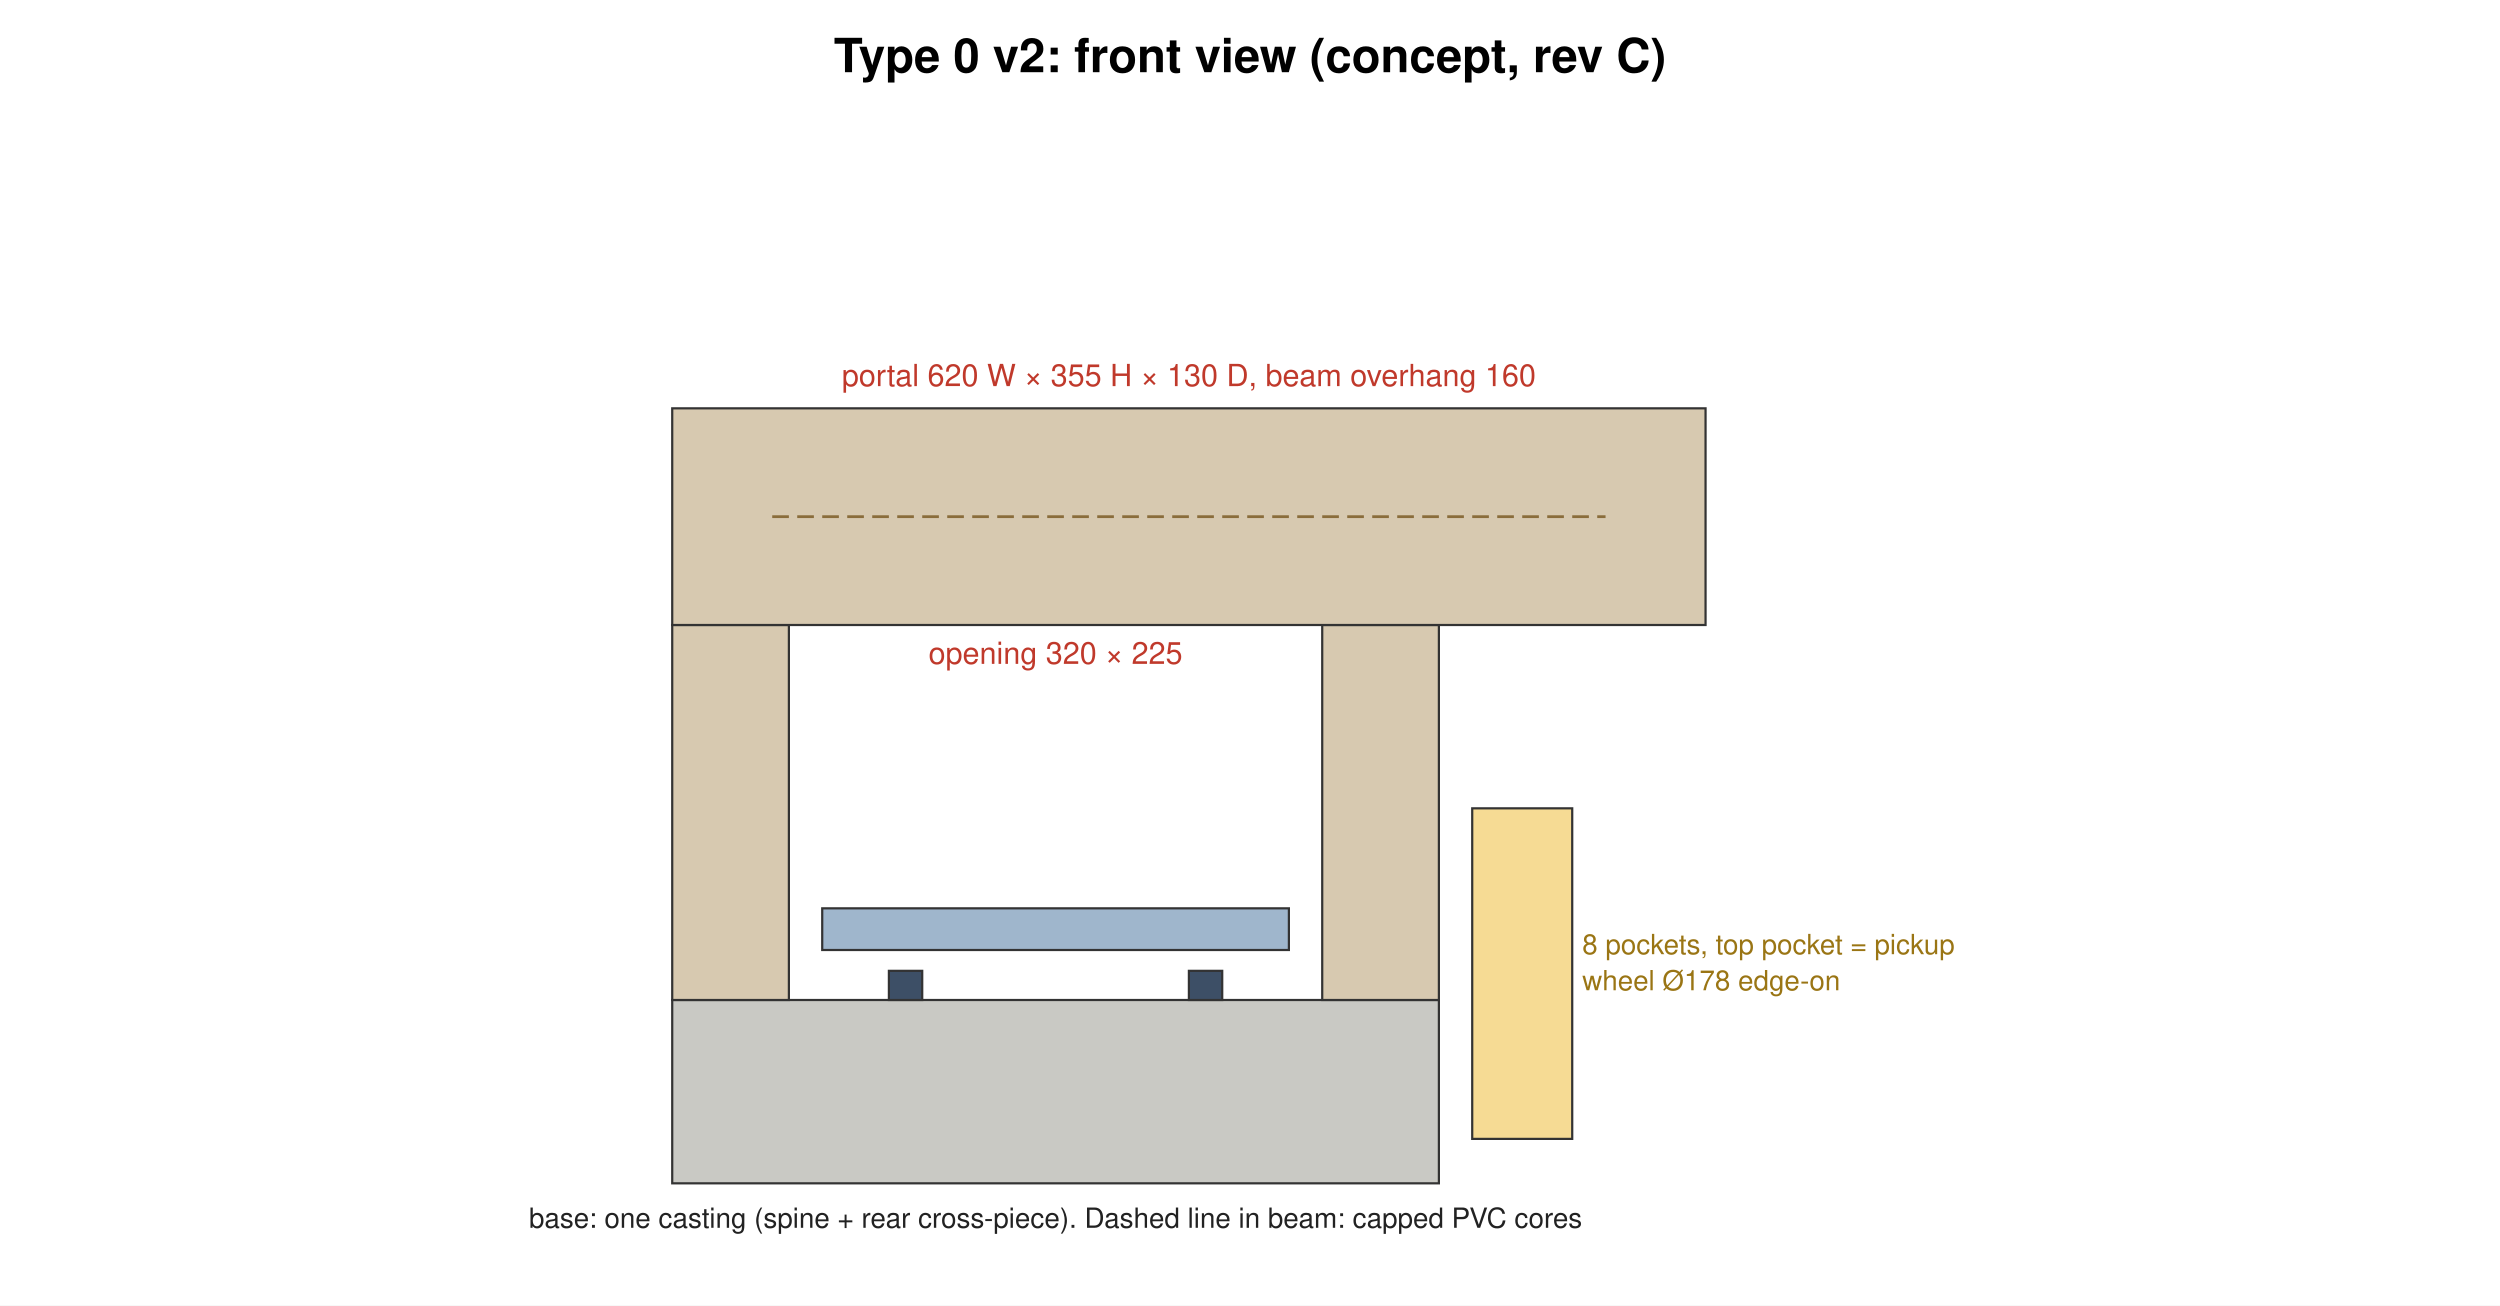
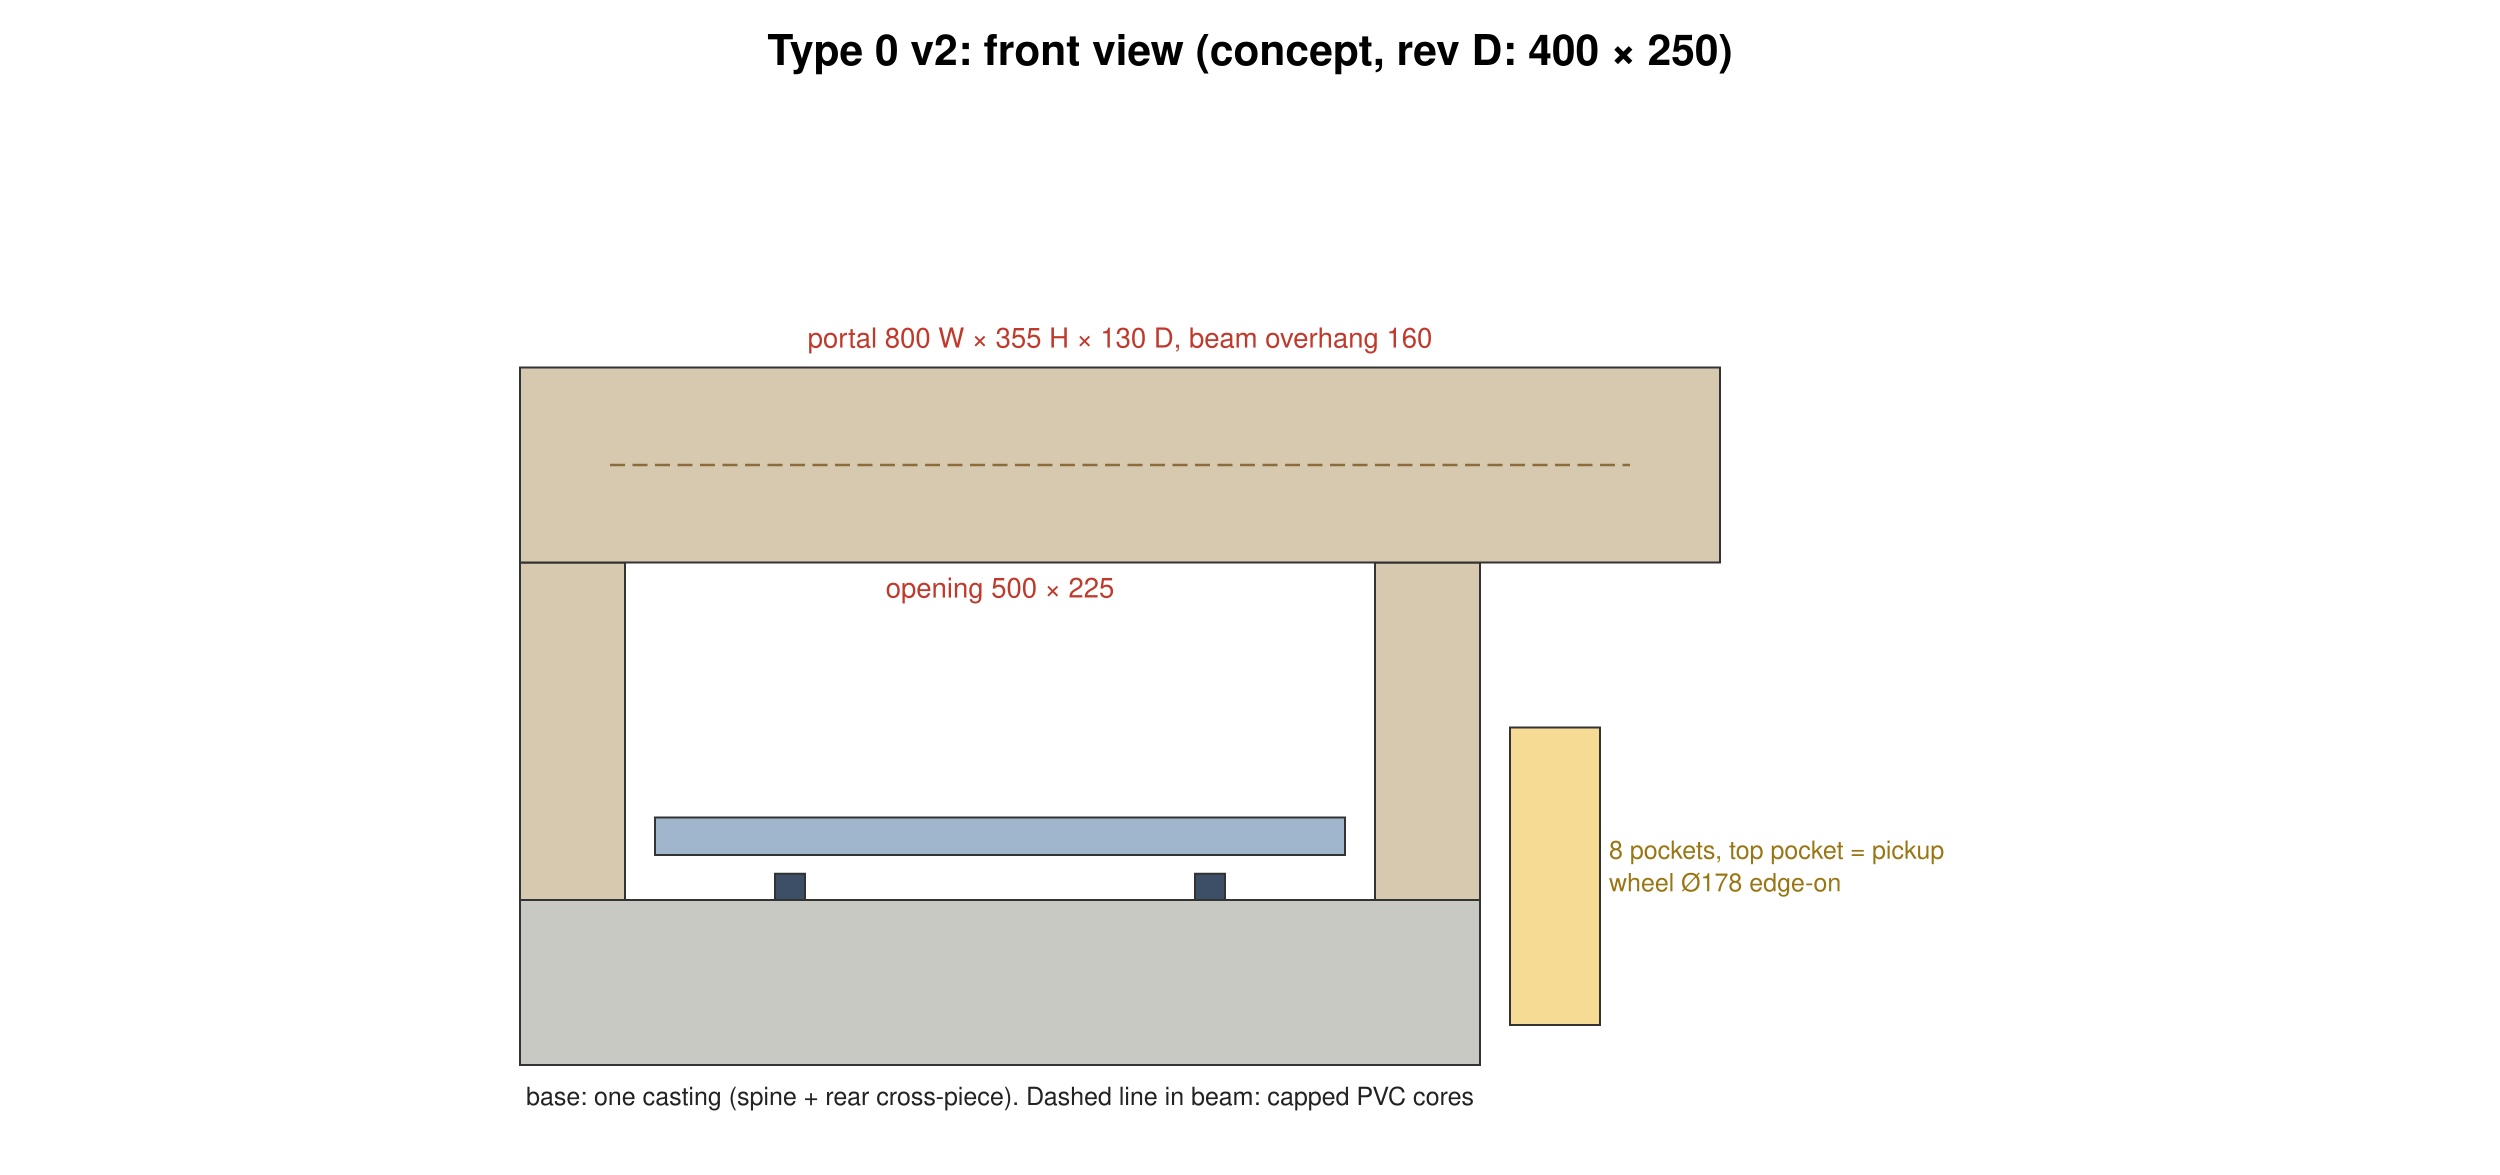
- <svg xmlns="http://www.w3.org/2000/svg" viewBox="0 0 900 470" font-family="Helvetica, Arial, sans-serif">
-   <rect width="900" height="470" fill="#fff" />
-   <text x="450.0" y="26" text-anchor="middle" font-size="17" font-weight="bold">Type 0 v2: front view (concept, rev C)</text>
-   <rect x="242.0" y="360.0" width="276.0" height="66.0" fill="#c9c9c4" fill-opacity="1" stroke="#333" stroke-width="0.8" />
-   <rect x="242.0" y="225.0" width="42.0" height="135.0" fill="#d7c9b0" fill-opacity="1" stroke="#333" stroke-width="0.8" />
-   <rect x="476.0" y="225.0" width="42.0" height="135.0" fill="#d7c9b0" fill-opacity="1" stroke="#333" stroke-width="0.8" />
-   <rect x="242.0" y="147.0" width="372.0" height="78.0" fill="#d7c9b0" fill-opacity="1" stroke="#333" stroke-width="0.8" />
-   <line x1="278.0" y1="186.0" x2="578.0" y2="186.0" stroke="#8a6d3b" stroke-dasharray="6 3" />
-   <rect x="320.0" y="349.5" width="12.0" height="10.5" fill="#3d4f66" fill-opacity="1" stroke="#333" stroke-width="0.8" />
-   <rect x="428.0" y="349.5" width="12.0" height="10.5" fill="#3d4f66" fill-opacity="1" stroke="#333" stroke-width="0.8" />
-   <rect x="296.0" y="327.0" width="168.0" height="15.0" fill="#9fb6cc" fill-opacity="1" stroke="#333" stroke-width="0.8" />
-   <rect x="530.0" y="291.0" width="36.0" height="119.0" fill="#f3d27a" fill-opacity="0.8" stroke="#333" stroke-width="0.8" />
-   <text x="569.6" y="356.5" text-anchor="start" font-size="10" fill="#9a7514">wheel Ø178 edge-on</text>
-   <text x="569.6" y="343.5" text-anchor="start" font-size="10" fill="#9a7514">8 pockets, top pocket = pickup</text>
-   <text x="380.0" y="239.0" text-anchor="middle" font-size="11" fill="#c0392b">opening 320 × 225</text>
-   <text x="428.0" y="139.0" text-anchor="middle" font-size="11" fill="#c0392b">portal 620 W × 355 H × 130 D, beam overhang 160</text>
-   <text x="380.0" y="442.0" text-anchor="middle" font-size="10" fill="#222">base: one casting (spine + rear cross-piece). Dashed line in beam: capped PVC cores</text>
+ <svg xmlns="http://www.w3.org/2000/svg" viewBox="0 0 1000 470" font-family="Helvetica, Arial, sans-serif">
+   <rect width="1000" height="470" fill="#fff" />
+   <text x="500.0" y="26" text-anchor="middle" font-size="17" font-weight="bold">Type 0 v2: front view (concept, rev D: 400 × 250)</text>
+   <rect x="208.0" y="360.0" width="384.0" height="66.0" fill="#c9c9c4" fill-opacity="1" stroke="#333" stroke-width="0.8" />
+   <rect x="208.0" y="225.0" width="42.0" height="135.0" fill="#d7c9b0" fill-opacity="1" stroke="#333" stroke-width="0.8" />
+   <rect x="550.0" y="225.0" width="42.0" height="135.0" fill="#d7c9b0" fill-opacity="1" stroke="#333" stroke-width="0.8" />
+   <rect x="208.0" y="147.0" width="480.0" height="78.0" fill="#d7c9b0" fill-opacity="1" stroke="#333" stroke-width="0.8" />
+   <line x1="244.0" y1="186.0" x2="652.0" y2="186.0" stroke="#8a6d3b" stroke-dasharray="6 3" />
+   <rect x="310.0" y="349.5" width="12.0" height="10.5" fill="#3d4f66" fill-opacity="1" stroke="#333" stroke-width="0.8" />
+   <rect x="478.0" y="349.5" width="12.0" height="10.5" fill="#3d4f66" fill-opacity="1" stroke="#333" stroke-width="0.8" />
+   <rect x="262.0" y="327.0" width="276.0" height="15.0" fill="#9fb6cc" fill-opacity="1" stroke="#333" stroke-width="0.8" />
+   <rect x="604.0" y="291.0" width="36.0" height="119.0" fill="#f3d27a" fill-opacity="0.8" stroke="#333" stroke-width="0.8" />
+   <text x="643.6" y="356.5" text-anchor="start" font-size="10" fill="#9a7514">wheel Ø178 edge-on</text>
+   <text x="643.6" y="343.5" text-anchor="start" font-size="10" fill="#9a7514">8 pockets, top pocket = pickup</text>
+   <text x="400.0" y="239.0" text-anchor="middle" font-size="11" fill="#c0392b">opening 500 × 225</text>
+   <text x="448.0" y="139.0" text-anchor="middle" font-size="11" fill="#c0392b">portal 800 W × 355 H × 130 D, beam overhang 160</text>
+   <text x="400.0" y="442.0" text-anchor="middle" font-size="10" fill="#222">base: one casting (spine + rear cross-piece). Dashed line in beam: capped PVC cores</text>
</svg>
